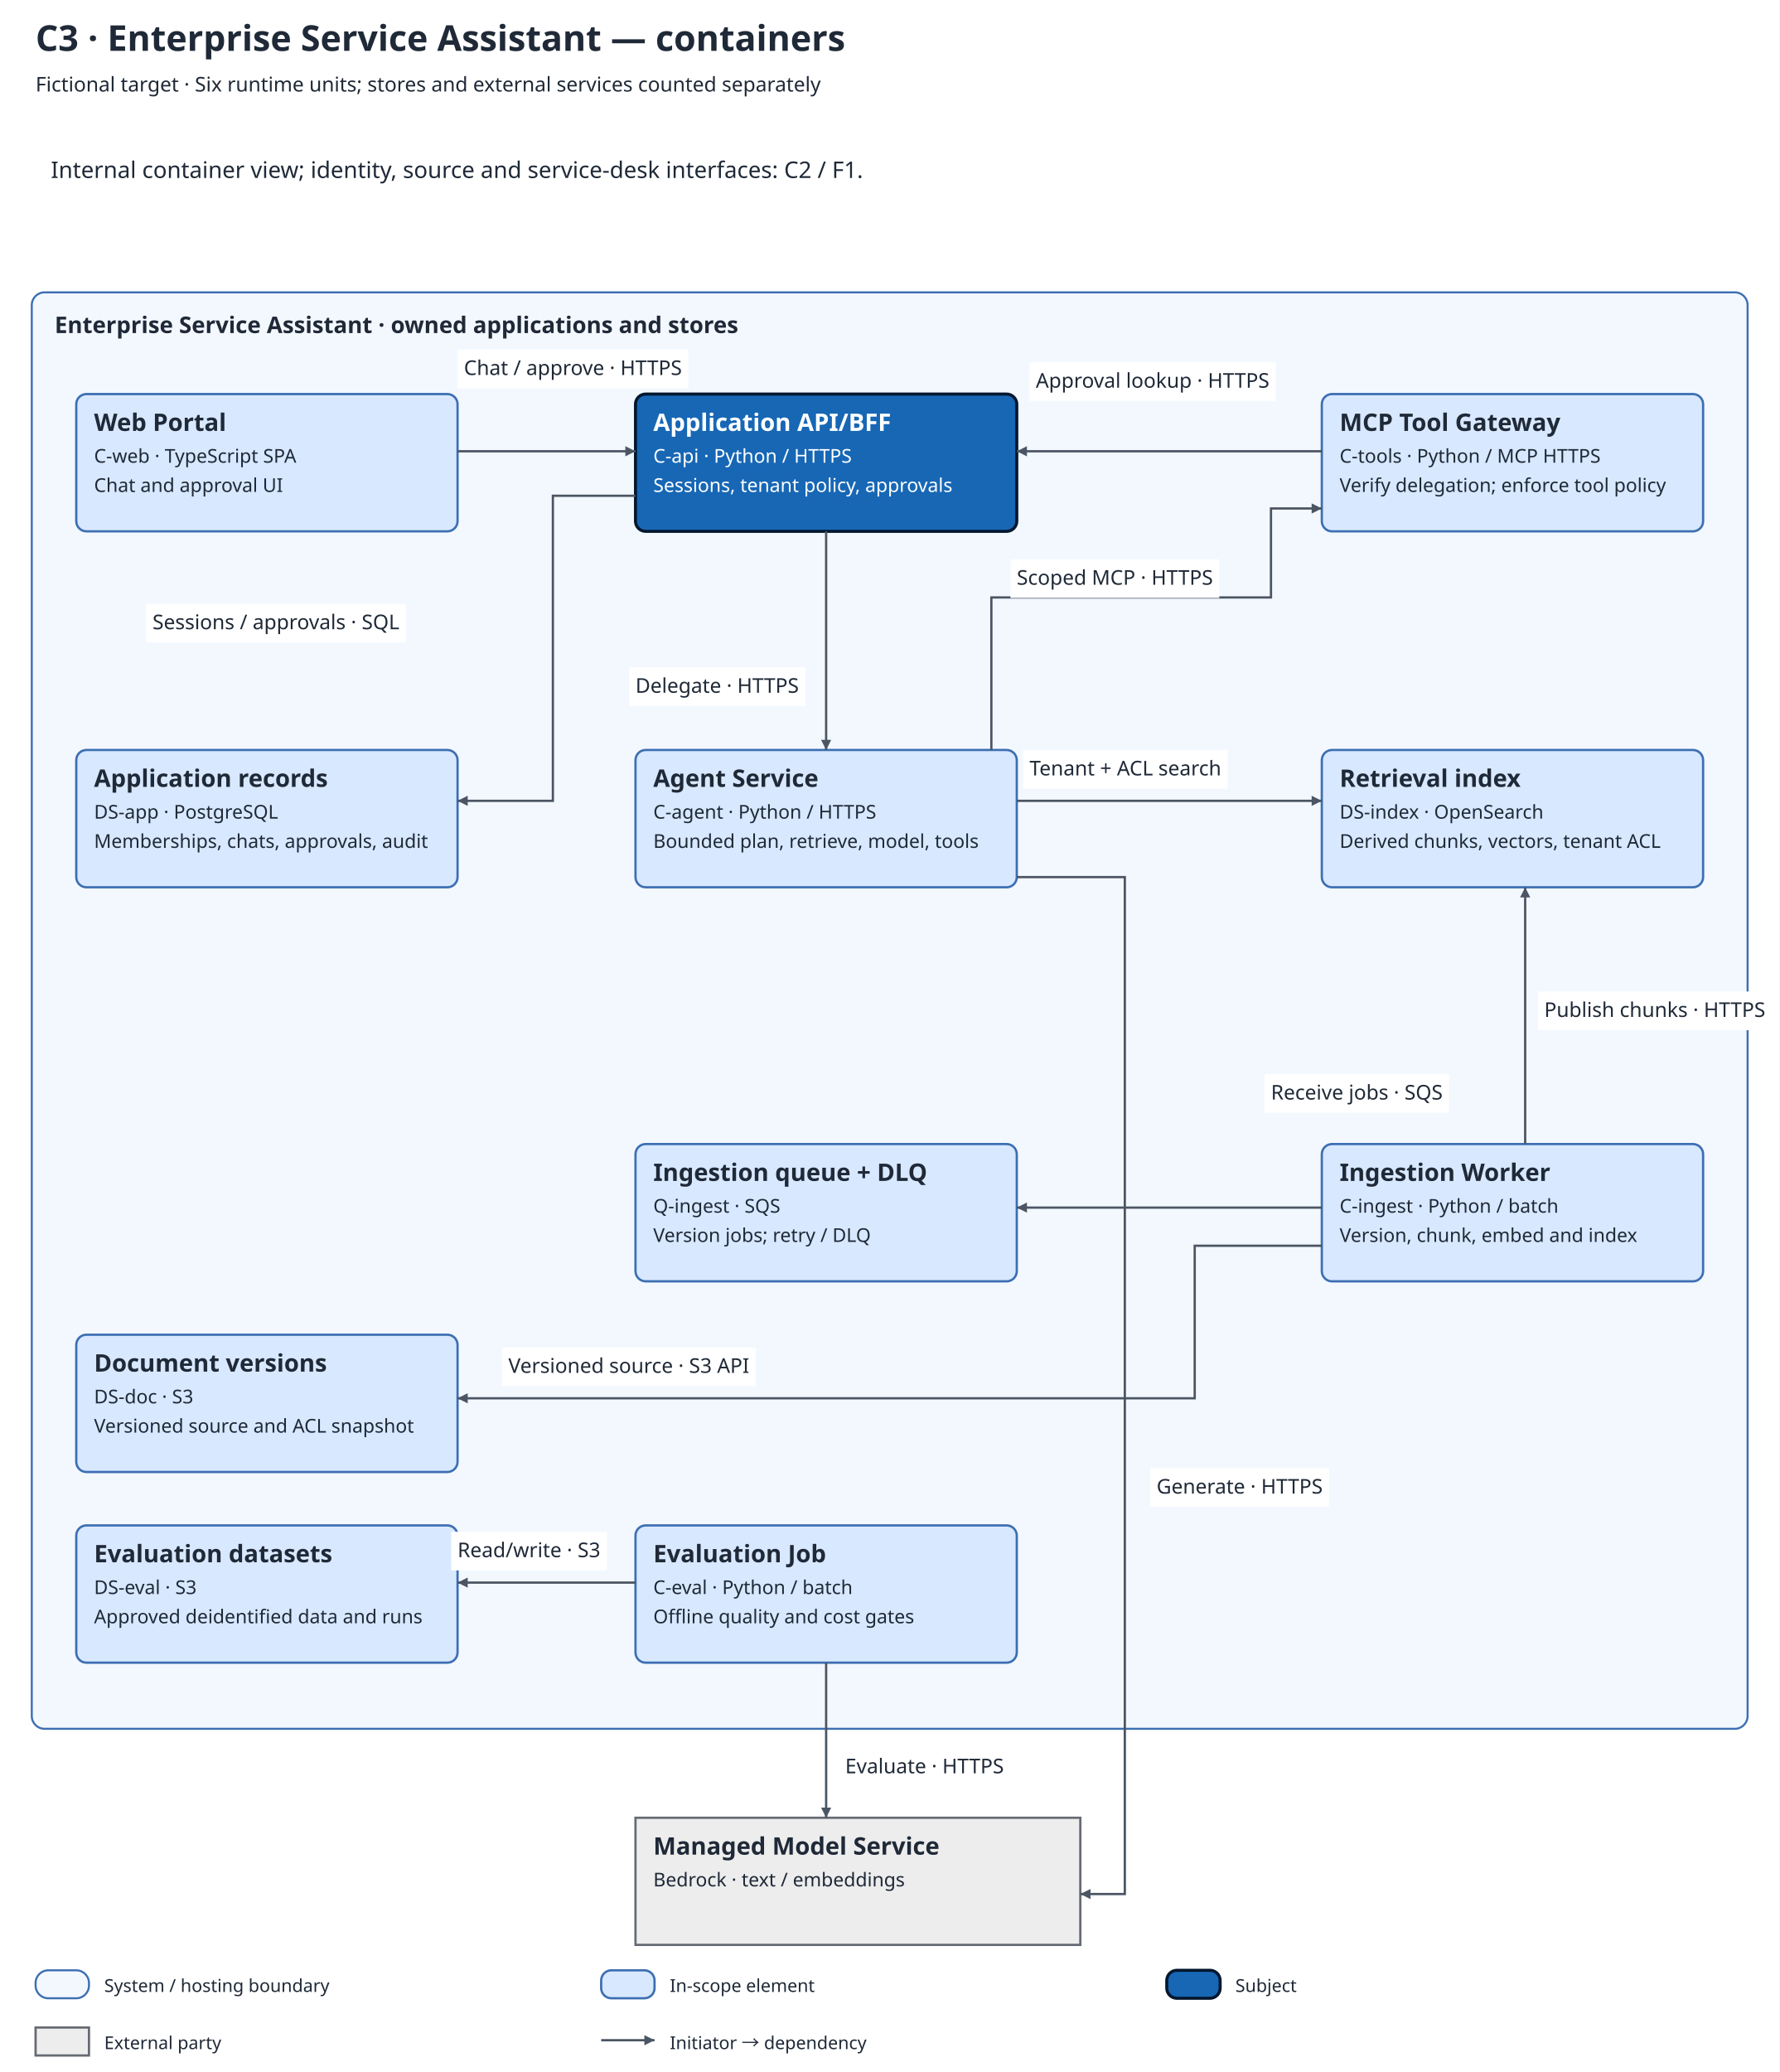
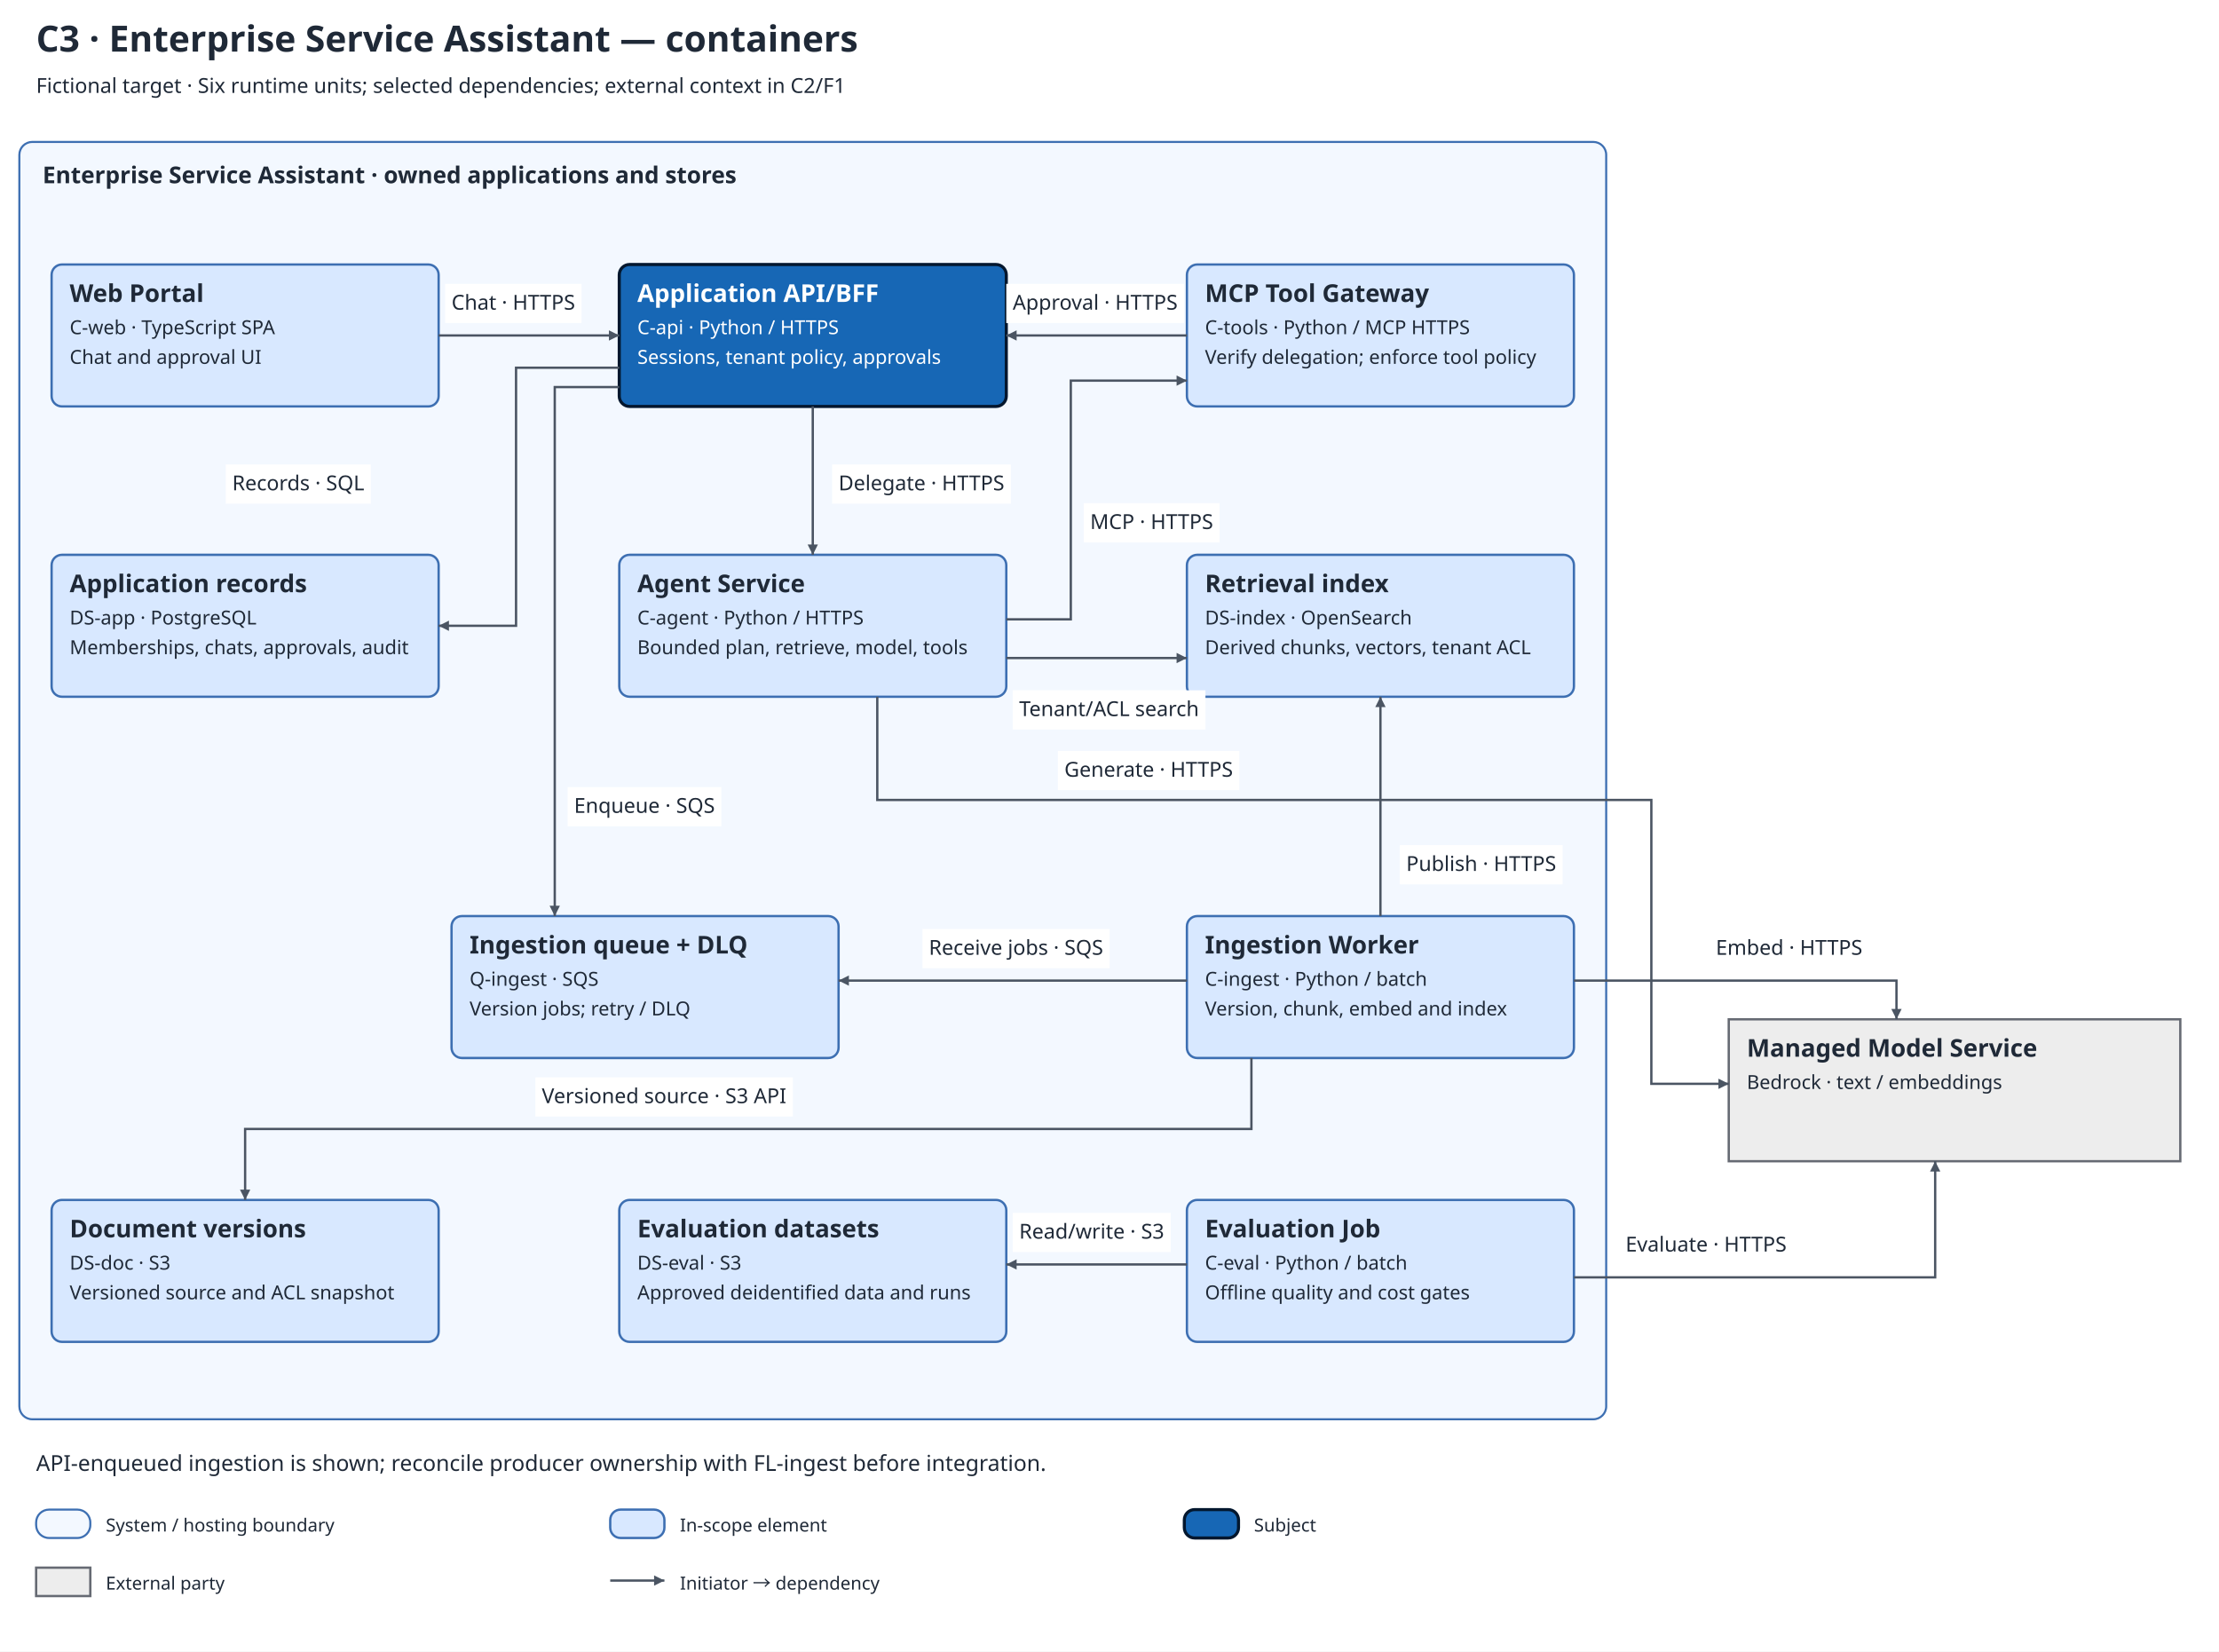
- <svg xmlns="http://www.w3.org/2000/svg" viewBox="0 0 1400 1630" lang="en" data-archatlas="0.1">
+ <svg xmlns="http://www.w3.org/2000/svg" viewBox="0 0 1720 1280" lang="en" data-archatlas="0.1">
  <defs>
    <marker id="arrow" markerWidth="8" markerHeight="8" refX="8" refY="4" orient="auto" markerUnits="userSpaceOnUse">
      <path d="M0,0 L8,4 L0,8 Z" fill="#4B5563" />
    </marker>
  </defs>
-   <rect data-role="canvas" width="1400" height="1630" fill="#ffffff" />
+   <rect data-role="canvas" width="1720" height="1280" fill="#ffffff" />
  <text x="28" y="40" font-family="Noto Sans, Noto Sans CJK SC, sans-serif" font-size="28" font-weight="700" fill="#1F2937">C3 · Enterprise Service Assistant — containers</text>
-   <text x="28" y="72" font-family="Noto Sans, Noto Sans CJK SC, sans-serif" font-size="16" font-weight="400" fill="#1F2937">Fictional target · Six runtime units; stores and external services counted separately</text>
-   <rect x="25" y="230" width="1350" height="1130" data-role="group" data-id="B-system" data-kind="boundary" fill="#F3F8FF" stroke="#3D6FB2" stroke-width="1.6" rx="10" />
-   <text x="43" y="262" font-family="Noto Sans, Noto Sans CJK SC, sans-serif" font-size="18" font-weight="700" fill="#1F2937" data-owner="B-system" data-role="group-title">Enterprise Service Assistant · owned applications and stores</text>
-   <rect x="60" y="310" width="300" height="108" data-role="node" data-id="C-web" data-kind="container" data-parent="B-system" fill="#D8E8FF" stroke="#3D6FB2" stroke-width="1.8" rx="8" />
-   <text x="74" y="339" font-family="Noto Sans, Noto Sans CJK SC, sans-serif" font-size="19" font-weight="700" fill="#1F2937" data-owner="C-web" data-role="name">Web Portal</text>
-   <text x="74" y="364" font-family="Noto Sans, Noto Sans CJK SC, sans-serif" font-size="15" font-weight="400" fill="#1F2937" data-owner="C-web" data-role="sub">C-web · TypeScript SPA</text>
-   <text x="74" y="387" font-family="Noto Sans, Noto Sans CJK SC, sans-serif" font-size="15" font-weight="400" fill="#1F2937" data-owner="C-web" data-role="sub">Chat and approval UI</text>
-   <rect x="500" y="310" width="300" height="108" data-role="node" data-id="C-api" data-kind="container" data-parent="B-system" fill="#1767B5" stroke="#03172E" stroke-width="2.4" rx="8" />
-   <text x="514" y="339" font-family="Noto Sans, Noto Sans CJK SC, sans-serif" font-size="19" font-weight="700" fill="#ffffff" data-owner="C-api" data-role="name">Application API/BFF</text>
-   <text x="514" y="364" font-family="Noto Sans, Noto Sans CJK SC, sans-serif" font-size="15" font-weight="400" fill="#ffffff" data-owner="C-api" data-role="sub">C-api · Python / HTTPS</text>
-   <text x="514" y="387" font-family="Noto Sans, Noto Sans CJK SC, sans-serif" font-size="15" font-weight="400" fill="#ffffff" data-owner="C-api" data-role="sub">Sessions, tenant policy, approvals</text>
-   <rect x="1040" y="310" width="300" height="108" data-role="node" data-id="C-tools" data-kind="container" data-parent="B-system" fill="#D8E8FF" stroke="#3D6FB2" stroke-width="1.8" rx="8" />
-   <text x="1054" y="339" font-family="Noto Sans, Noto Sans CJK SC, sans-serif" font-size="19" font-weight="700" fill="#1F2937" data-owner="C-tools" data-role="name">MCP Tool Gateway</text>
-   <text x="1054" y="364" font-family="Noto Sans, Noto Sans CJK SC, sans-serif" font-size="15" font-weight="400" fill="#1F2937" data-owner="C-tools" data-role="sub">C-tools · Python / MCP HTTPS</text>
-   <text x="1054" y="387" font-family="Noto Sans, Noto Sans CJK SC, sans-serif" font-size="15" font-weight="400" fill="#1F2937" data-owner="C-tools" data-role="sub">Verify delegation; enforce tool policy</text>
-   <rect x="500" y="590" width="300" height="108" data-role="node" data-id="C-agent" data-kind="container" data-parent="B-system" fill="#D8E8FF" stroke="#3D6FB2" stroke-width="1.8" rx="8" />
-   <text x="514" y="619" font-family="Noto Sans, Noto Sans CJK SC, sans-serif" font-size="19" font-weight="700" fill="#1F2937" data-owner="C-agent" data-role="name">Agent Service</text>
-   <text x="514" y="644" font-family="Noto Sans, Noto Sans CJK SC, sans-serif" font-size="15" font-weight="400" fill="#1F2937" data-owner="C-agent" data-role="sub">C-agent · Python / HTTPS</text>
-   <text x="514" y="667" font-family="Noto Sans, Noto Sans CJK SC, sans-serif" font-size="15" font-weight="400" fill="#1F2937" data-owner="C-agent" data-role="sub">Bounded plan, retrieve, model, tools</text>
-   <rect x="60" y="590" width="300" height="108" data-role="node" data-id="DS-app" data-kind="store" data-parent="B-system" fill="#D8E8FF" stroke="#3D6FB2" stroke-width="1.8" rx="8" />
-   <text x="74" y="619" font-family="Noto Sans, Noto Sans CJK SC, sans-serif" font-size="19" font-weight="700" fill="#1F2937" data-owner="DS-app" data-role="name">Application records</text>
-   <text x="74" y="644" font-family="Noto Sans, Noto Sans CJK SC, sans-serif" font-size="15" font-weight="400" fill="#1F2937" data-owner="DS-app" data-role="sub">DS-app · PostgreSQL</text>
-   <text x="74" y="667" font-family="Noto Sans, Noto Sans CJK SC, sans-serif" font-size="15" font-weight="400" fill="#1F2937" data-owner="DS-app" data-role="sub">Memberships, chats, approvals, audit</text>
-   <rect x="1040" y="590" width="300" height="108" data-role="node" data-id="DS-index" data-kind="store" data-parent="B-system" fill="#D8E8FF" stroke="#3D6FB2" stroke-width="1.8" rx="8" />
-   <text x="1054" y="619" font-family="Noto Sans, Noto Sans CJK SC, sans-serif" font-size="19" font-weight="700" fill="#1F2937" data-owner="DS-index" data-role="name">Retrieval index</text>
-   <text x="1054" y="644" font-family="Noto Sans, Noto Sans CJK SC, sans-serif" font-size="15" font-weight="400" fill="#1F2937" data-owner="DS-index" data-role="sub">DS-index · OpenSearch</text>
-   <text x="1054" y="667" font-family="Noto Sans, Noto Sans CJK SC, sans-serif" font-size="15" font-weight="400" fill="#1F2937" data-owner="DS-index" data-role="sub">Derived chunks, vectors, tenant ACL</text>
-   <rect x="1040" y="900" width="300" height="108" data-role="node" data-id="C-ingest" data-kind="container" data-parent="B-system" fill="#D8E8FF" stroke="#3D6FB2" stroke-width="1.8" rx="8" />
-   <text x="1054" y="929" font-family="Noto Sans, Noto Sans CJK SC, sans-serif" font-size="19" font-weight="700" fill="#1F2937" data-owner="C-ingest" data-role="name">Ingestion Worker</text>
-   <text x="1054" y="954" font-family="Noto Sans, Noto Sans CJK SC, sans-serif" font-size="15" font-weight="400" fill="#1F2937" data-owner="C-ingest" data-role="sub">C-ingest · Python / batch</text>
-   <text x="1054" y="977" font-family="Noto Sans, Noto Sans CJK SC, sans-serif" font-size="15" font-weight="400" fill="#1F2937" data-owner="C-ingest" data-role="sub">Version, chunk, embed and index</text>
-   <rect x="500" y="900" width="300" height="108" data-role="node" data-id="Q-ingest" data-kind="queue" data-parent="B-system" fill="#D8E8FF" stroke="#3D6FB2" stroke-width="1.8" rx="8" />
-   <text x="514" y="929" font-family="Noto Sans, Noto Sans CJK SC, sans-serif" font-size="19" font-weight="700" fill="#1F2937" data-owner="Q-ingest" data-role="name">Ingestion queue + DLQ</text>
-   <text x="514" y="954" font-family="Noto Sans, Noto Sans CJK SC, sans-serif" font-size="15" font-weight="400" fill="#1F2937" data-owner="Q-ingest" data-role="sub">Q-ingest · SQS</text>
-   <text x="514" y="977" font-family="Noto Sans, Noto Sans CJK SC, sans-serif" font-size="15" font-weight="400" fill="#1F2937" data-owner="Q-ingest" data-role="sub">Version jobs; retry / DLQ</text>
-   <rect x="60" y="1050" width="300" height="108" data-role="node" data-id="DS-doc" data-kind="store" data-parent="B-system" fill="#D8E8FF" stroke="#3D6FB2" stroke-width="1.8" rx="8" />
-   <text x="74" y="1079" font-family="Noto Sans, Noto Sans CJK SC, sans-serif" font-size="19" font-weight="700" fill="#1F2937" data-owner="DS-doc" data-role="name">Document versions</text>
-   <text x="74" y="1104" font-family="Noto Sans, Noto Sans CJK SC, sans-serif" font-size="15" font-weight="400" fill="#1F2937" data-owner="DS-doc" data-role="sub">DS-doc · S3</text>
-   <text x="74" y="1127" font-family="Noto Sans, Noto Sans CJK SC, sans-serif" font-size="15" font-weight="400" fill="#1F2937" data-owner="DS-doc" data-role="sub">Versioned source and ACL snapshot</text>
-   <rect x="500" y="1200" width="300" height="108" data-role="node" data-id="C-eval" data-kind="container" data-parent="B-system" fill="#D8E8FF" stroke="#3D6FB2" stroke-width="1.8" rx="8" />
-   <text x="514" y="1229" font-family="Noto Sans, Noto Sans CJK SC, sans-serif" font-size="19" font-weight="700" fill="#1F2937" data-owner="C-eval" data-role="name">Evaluation Job</text>
-   <text x="514" y="1254" font-family="Noto Sans, Noto Sans CJK SC, sans-serif" font-size="15" font-weight="400" fill="#1F2937" data-owner="C-eval" data-role="sub">C-eval · Python / batch</text>
-   <text x="514" y="1277" font-family="Noto Sans, Noto Sans CJK SC, sans-serif" font-size="15" font-weight="400" fill="#1F2937" data-owner="C-eval" data-role="sub">Offline quality and cost gates</text>
-   <rect x="60" y="1200" width="300" height="108" data-role="node" data-id="DS-eval" data-kind="store" data-parent="B-system" fill="#D8E8FF" stroke="#3D6FB2" stroke-width="1.8" rx="8" />
-   <text x="74" y="1229" font-family="Noto Sans, Noto Sans CJK SC, sans-serif" font-size="19" font-weight="700" fill="#1F2937" data-owner="DS-eval" data-role="name">Evaluation datasets</text>
-   <text x="74" y="1254" font-family="Noto Sans, Noto Sans CJK SC, sans-serif" font-size="15" font-weight="400" fill="#1F2937" data-owner="DS-eval" data-role="sub">DS-eval · S3</text>
-   <text x="74" y="1277" font-family="Noto Sans, Noto Sans CJK SC, sans-serif" font-size="15" font-weight="400" fill="#1F2937" data-owner="DS-eval" data-role="sub">Approved deidentified data and runs</text>
-   <text x="40" y="140" font-family="Noto Sans, Noto Sans CJK SC, sans-serif" font-size="18" font-weight="400" fill="#1F2937">Internal container view; identity, source and service-desk interfaces: C2 / F1.</text>
-   <rect x="500" y="1430" width="350" height="100" data-role="node" data-id="X-model" data-kind="external" fill="#EDEDED" stroke="#666A73" stroke-width="1.8" rx="0" />
-   <text x="514" y="1459" font-family="Noto Sans, Noto Sans CJK SC, sans-serif" font-size="19" font-weight="700" fill="#1F2937" data-owner="X-model" data-role="name">Managed Model Service</text>
-   <text x="514" y="1484" font-family="Noto Sans, Noto Sans CJK SC, sans-serif" font-size="15" font-weight="400" fill="#1F2937" data-owner="X-model" data-role="sub">Bedrock · text / embeddings</text>
-   <polyline points="360,355 500,355" data-role="edge" data-id="CON-1" data-from="C-web" data-to="C-api" data-kind="call" fill="none" stroke="#4B5563" stroke-width="1.8" marker-end="url(#arrow)" />
-   <rect x="360" y="275" width="181.516" height="30.4" fill="#ffffff" data-role="label-bg" data-id="label-CON-1" data-parent="CON-1" />
-   <text x="365" y="295" font-family="Noto Sans, Noto Sans CJK SC, sans-serif" font-size="16" font-weight="400" fill="#1F2937" data-owner="CON-1" data-role="edge-label">Chat / approve · HTTPS</text>
-   <polyline points="1040,355 800,355" data-role="edge" data-id="CON-2" data-from="C-tools" data-to="C-api" data-kind="call" fill="none" stroke="#4B5563" stroke-width="1.8" marker-end="url(#arrow)" />
-   <rect x="810" y="285" width="193.75" height="30.4" fill="#ffffff" data-role="label-bg" data-id="label-CON-2" data-parent="CON-2" />
-   <text x="815" y="305" font-family="Noto Sans, Noto Sans CJK SC, sans-serif" font-size="16" font-weight="400" fill="#1F2937" data-owner="CON-2" data-role="edge-label">Approval lookup · HTTPS</text>
-   <polyline points="650,418 650,590" data-role="edge" data-id="CON-3" data-from="C-api" data-to="C-agent" data-kind="call" fill="none" stroke="#4B5563" stroke-width="1.8" marker-end="url(#arrow)" />
-   <rect x="495" y="525" width="138.516" height="30.4" fill="#ffffff" data-role="label-bg" data-id="label-CON-3" data-parent="CON-3" />
-   <text x="500" y="545" font-family="Noto Sans, Noto Sans CJK SC, sans-serif" font-size="16" font-weight="400" fill="#1F2937" data-owner="CON-3" data-role="edge-label">Delegate · HTTPS</text>
-   <polyline points="500,390 435,390 435,630 360,630" data-role="edge" data-id="CON-4" data-from="C-api" data-to="DS-app" data-kind="call" fill="none" stroke="#4B5563" stroke-width="1.8" marker-end="url(#arrow)" />
-   <rect x="115" y="475" width="204.219" height="30.4" fill="#ffffff" data-role="label-bg" data-id="label-CON-4" data-parent="CON-4" />
-   <text x="120" y="495" font-family="Noto Sans, Noto Sans CJK SC, sans-serif" font-size="16" font-weight="400" fill="#1F2937" data-owner="CON-4" data-role="edge-label">Sessions / approvals · SQL</text>
-   <polyline points="800,630 1040,630" data-role="edge" data-id="CON-5" data-from="C-agent" data-to="DS-index" data-kind="call" fill="none" stroke="#4B5563" stroke-width="1.8" marker-end="url(#arrow)" />
-   <rect x="805" y="590" width="160.891" height="30.4" fill="#ffffff" data-role="label-bg" data-id="label-CON-5" data-parent="CON-5" />
-   <text x="810" y="610" font-family="Noto Sans, Noto Sans CJK SC, sans-serif" font-size="16" font-weight="400" fill="#1F2937" data-owner="CON-5" data-role="edge-label">Tenant + ACL search</text>
-   <polyline points="780,590 780,470 1000,470 1000,400 1040,400" data-role="edge" data-id="CON-6" data-from="C-agent" data-to="C-tools" data-kind="call" fill="none" stroke="#4B5563" stroke-width="1.8" marker-end="url(#arrow)" />
-   <rect x="795" y="440" width="164.359" height="30.4" fill="#ffffff" data-role="label-bg" data-id="label-CON-6" data-parent="CON-6" />
-   <text x="800" y="460" font-family="Noto Sans, Noto Sans CJK SC, sans-serif" font-size="16" font-weight="400" fill="#1F2937" data-owner="CON-6" data-role="edge-label">Scoped MCP · HTTPS</text>
-   <polyline points="1040,950 800,950" data-role="edge" data-id="CON-10" data-from="C-ingest" data-to="Q-ingest" data-kind="call" fill="none" stroke="#4B5563" stroke-width="1.8" marker-end="url(#arrow)" />
-   <rect x="995" y="845" width="145.109" height="30.4" fill="#ffffff" data-role="label-bg" data-id="label-CON-10" data-parent="CON-10" />
-   <text x="1000" y="865" font-family="Noto Sans, Noto Sans CJK SC, sans-serif" font-size="16" font-weight="400" fill="#1F2937" data-owner="CON-10" data-role="edge-label">Receive jobs · SQS</text>
-   <polyline points="1200,900 1200,698" data-role="edge" data-id="CON-11" data-from="C-ingest" data-to="DS-index" data-kind="call" fill="none" stroke="#4B5563" stroke-width="1.8" marker-end="url(#arrow)" />
-   <rect x="1210" y="780" width="183.953" height="30.4" fill="#ffffff" data-role="label-bg" data-id="label-CON-11" data-parent="CON-11" />
-   <text x="1215" y="800" font-family="Noto Sans, Noto Sans CJK SC, sans-serif" font-size="16" font-weight="400" fill="#1F2937" data-owner="CON-11" data-role="edge-label">Publish chunks · HTTPS</text>
-   <polyline points="1040,980 940,980 940,1100 360,1100" data-role="edge" data-id="CON-12" data-from="C-ingest" data-to="DS-doc" data-kind="call" fill="none" stroke="#4B5563" stroke-width="1.8" marker-end="url(#arrow)" />
-   <rect x="395" y="1060" width="199.578" height="30.4" fill="#ffffff" data-role="label-bg" data-id="label-CON-12" data-parent="CON-12" />
-   <text x="400" y="1080" font-family="Noto Sans, Noto Sans CJK SC, sans-serif" font-size="16" font-weight="400" fill="#1F2937" data-owner="CON-12" data-role="edge-label">Versioned source · S3 API</text>
-   <polyline points="500,1245 360,1245" data-role="edge" data-id="CON-13" data-from="C-eval" data-to="DS-eval" data-kind="call" fill="none" stroke="#4B5563" stroke-width="1.8" marker-end="url(#arrow)" />
-   <rect x="355" y="1205" width="122.406" height="30.4" fill="#ffffff" data-role="label-bg" data-id="label-CON-13" data-parent="CON-13" />
-   <text x="360" y="1225" font-family="Noto Sans, Noto Sans CJK SC, sans-serif" font-size="16" font-weight="400" fill="#1F2937" data-owner="CON-13" data-role="edge-label">Read/write · S3</text>
-   <polyline points="650,1308 650,1430" data-role="edge" data-id="CON-14" data-from="C-eval" data-to="X-model" data-kind="call" fill="none" stroke="#4B5563" stroke-width="1.8" marker-end="url(#arrow)" />
-   <rect x="660" y="1375" width="134.797" height="30.4" fill="#ffffff" data-role="label-bg" data-id="label-CON-14" data-parent="CON-14" />
-   <text x="665" y="1395" font-family="Noto Sans, Noto Sans CJK SC, sans-serif" font-size="16" font-weight="400" fill="#1F2937" data-owner="CON-14" data-role="edge-label">Evaluate · HTTPS</text>
-   <polyline points="800,690 885,690 885,1490 850,1490" data-role="edge" data-id="CON-16" data-from="C-agent" data-to="X-model" data-kind="call" fill="none" stroke="#4B5563" stroke-width="1.8" marker-end="url(#arrow)" />
-   <rect x="905" y="1155" width="140.688" height="30.4" fill="#ffffff" data-role="label-bg" data-id="label-CON-16" data-parent="CON-16" />
-   <text x="910" y="1175" font-family="Noto Sans, Noto Sans CJK SC, sans-serif" font-size="16" font-weight="400" fill="#1F2937" data-owner="CON-16" data-role="edge-label">Generate · HTTPS</text>
-   <rect x="28" y="1550" width="42" height="22" data-role="legend-zone" data-id="__legend-swatch-1" fill="#F3F8FF" stroke="#3D6FB2" stroke-width="1.6" rx="10" />
-   <text x="82" y="1567" font-family="Noto Sans, Noto Sans CJK SC, sans-serif" font-size="14" font-weight="400" fill="#1F2937" data-role="legend" data-id="legend-1">System / hosting boundary</text>
-   <rect x="473" y="1550" width="42" height="22" data-role="legend-swatch" data-id="__legend-swatch-2" fill="#D8E8FF" stroke="#3D6FB2" stroke-width="1.8" rx="8" />
-   <text x="527" y="1567" font-family="Noto Sans, Noto Sans CJK SC, sans-serif" font-size="14" font-weight="400" fill="#1F2937" data-role="legend" data-id="legend-2">In-scope element</text>
-   <rect x="918" y="1550" width="42" height="22" data-role="legend-swatch" data-id="__legend-swatch-3" fill="#1767B5" stroke="#03172E" stroke-width="2.4" rx="8" />
-   <text x="972" y="1567" font-family="Noto Sans, Noto Sans CJK SC, sans-serif" font-size="14" font-weight="400" fill="#1F2937" data-role="legend" data-id="legend-3">Subject</text>
-   <rect x="28" y="1595" width="42" height="22" data-role="legend-swatch" data-id="__legend-swatch-4" fill="#EDEDED" stroke="#666A73" stroke-width="1.8" rx="0" />
-   <text x="82" y="1612" font-family="Noto Sans, Noto Sans CJK SC, sans-serif" font-size="14" font-weight="400" fill="#1F2937" data-role="legend" data-id="legend-4">External party</text>
-   <polyline points="473,1605 515,1605" data-role="edge" data-kind="legend" data-id="legend-line-5" fill="none" stroke="#4B5563" stroke-width="1.8" marker-end="url(#arrow)" />
-   <text x="527" y="1612" font-family="Noto Sans, Noto Sans CJK SC, sans-serif" font-size="14" font-weight="400" fill="#1F2937" data-role="legend" data-id="legend-5">Initiator → dependency</text>
+   <text x="28" y="72" font-family="Noto Sans, Noto Sans CJK SC, sans-serif" font-size="16" font-weight="400" fill="#1F2937">Fictional target · Six runtime units; selected dependencies; external context in C2/F1</text>
+   <rect x="15" y="110" width="1230" height="990" data-role="group" data-id="B-system" data-kind="boundary" fill="#F3F8FF" stroke="#3D6FB2" stroke-width="1.6" rx="10" />
+   <text x="33" y="142" font-family="Noto Sans, Noto Sans CJK SC, sans-serif" font-size="18" font-weight="700" fill="#1F2937" data-owner="B-system" data-role="group-title">Enterprise Service Assistant · owned applications and stores</text>
+   <rect x="40" y="205" width="300" height="110" data-role="node" data-id="C-web" data-kind="container" data-parent="B-system" fill="#D8E8FF" stroke="#3D6FB2" stroke-width="1.8" rx="8" />
+   <text x="54" y="234" font-family="Noto Sans, Noto Sans CJK SC, sans-serif" font-size="19" font-weight="700" fill="#1F2937" data-owner="C-web" data-role="name">Web Portal</text>
+   <text x="54" y="259" font-family="Noto Sans, Noto Sans CJK SC, sans-serif" font-size="15" font-weight="400" fill="#1F2937" data-owner="C-web" data-role="sub">C-web · TypeScript SPA</text>
+   <text x="54" y="282" font-family="Noto Sans, Noto Sans CJK SC, sans-serif" font-size="15" font-weight="400" fill="#1F2937" data-owner="C-web" data-role="sub">Chat and approval UI</text>
+   <rect x="480" y="205" width="300" height="110" data-role="node" data-id="C-api" data-kind="container" data-parent="B-system" fill="#1767B5" stroke="#03172E" stroke-width="2.4" rx="8" />
+   <text x="494" y="234" font-family="Noto Sans, Noto Sans CJK SC, sans-serif" font-size="19" font-weight="700" fill="#ffffff" data-owner="C-api" data-role="name">Application API/BFF</text>
+   <text x="494" y="259" font-family="Noto Sans, Noto Sans CJK SC, sans-serif" font-size="15" font-weight="400" fill="#ffffff" data-owner="C-api" data-role="sub">C-api · Python / HTTPS</text>
+   <text x="494" y="282" font-family="Noto Sans, Noto Sans CJK SC, sans-serif" font-size="15" font-weight="400" fill="#ffffff" data-owner="C-api" data-role="sub">Sessions, tenant policy, approvals</text>
+   <rect x="920" y="205" width="300" height="110" data-role="node" data-id="C-tools" data-kind="container" data-parent="B-system" fill="#D8E8FF" stroke="#3D6FB2" stroke-width="1.8" rx="8" />
+   <text x="934" y="234" font-family="Noto Sans, Noto Sans CJK SC, sans-serif" font-size="19" font-weight="700" fill="#1F2937" data-owner="C-tools" data-role="name">MCP Tool Gateway</text>
+   <text x="934" y="259" font-family="Noto Sans, Noto Sans CJK SC, sans-serif" font-size="15" font-weight="400" fill="#1F2937" data-owner="C-tools" data-role="sub">C-tools · Python / MCP HTTPS</text>
+   <text x="934" y="282" font-family="Noto Sans, Noto Sans CJK SC, sans-serif" font-size="15" font-weight="400" fill="#1F2937" data-owner="C-tools" data-role="sub">Verify delegation; enforce tool policy</text>
+   <rect x="40" y="430" width="300" height="110" data-role="node" data-id="DS-app" data-kind="store" data-parent="B-system" fill="#D8E8FF" stroke="#3D6FB2" stroke-width="1.8" rx="8" />
+   <text x="54" y="459" font-family="Noto Sans, Noto Sans CJK SC, sans-serif" font-size="19" font-weight="700" fill="#1F2937" data-owner="DS-app" data-role="name">Application records</text>
+   <text x="54" y="484" font-family="Noto Sans, Noto Sans CJK SC, sans-serif" font-size="15" font-weight="400" fill="#1F2937" data-owner="DS-app" data-role="sub">DS-app · PostgreSQL</text>
+   <text x="54" y="507" font-family="Noto Sans, Noto Sans CJK SC, sans-serif" font-size="15" font-weight="400" fill="#1F2937" data-owner="DS-app" data-role="sub">Memberships, chats, approvals, audit</text>
+   <rect x="480" y="430" width="300" height="110" data-role="node" data-id="C-agent" data-kind="container" data-parent="B-system" fill="#D8E8FF" stroke="#3D6FB2" stroke-width="1.8" rx="8" />
+   <text x="494" y="459" font-family="Noto Sans, Noto Sans CJK SC, sans-serif" font-size="19" font-weight="700" fill="#1F2937" data-owner="C-agent" data-role="name">Agent Service</text>
+   <text x="494" y="484" font-family="Noto Sans, Noto Sans CJK SC, sans-serif" font-size="15" font-weight="400" fill="#1F2937" data-owner="C-agent" data-role="sub">C-agent · Python / HTTPS</text>
+   <text x="494" y="507" font-family="Noto Sans, Noto Sans CJK SC, sans-serif" font-size="15" font-weight="400" fill="#1F2937" data-owner="C-agent" data-role="sub">Bounded plan, retrieve, model, tools</text>
+   <rect x="920" y="430" width="300" height="110" data-role="node" data-id="DS-index" data-kind="store" data-parent="B-system" fill="#D8E8FF" stroke="#3D6FB2" stroke-width="1.8" rx="8" />
+   <text x="934" y="459" font-family="Noto Sans, Noto Sans CJK SC, sans-serif" font-size="19" font-weight="700" fill="#1F2937" data-owner="DS-index" data-role="name">Retrieval index</text>
+   <text x="934" y="484" font-family="Noto Sans, Noto Sans CJK SC, sans-serif" font-size="15" font-weight="400" fill="#1F2937" data-owner="DS-index" data-role="sub">DS-index · OpenSearch</text>
+   <text x="934" y="507" font-family="Noto Sans, Noto Sans CJK SC, sans-serif" font-size="15" font-weight="400" fill="#1F2937" data-owner="DS-index" data-role="sub">Derived chunks, vectors, tenant ACL</text>
+   <rect x="40" y="930" width="300" height="110" data-role="node" data-id="DS-doc" data-kind="store" data-parent="B-system" fill="#D8E8FF" stroke="#3D6FB2" stroke-width="1.8" rx="8" />
+   <text x="54" y="959" font-family="Noto Sans, Noto Sans CJK SC, sans-serif" font-size="19" font-weight="700" fill="#1F2937" data-owner="DS-doc" data-role="name">Document versions</text>
+   <text x="54" y="984" font-family="Noto Sans, Noto Sans CJK SC, sans-serif" font-size="15" font-weight="400" fill="#1F2937" data-owner="DS-doc" data-role="sub">DS-doc · S3</text>
+   <text x="54" y="1007" font-family="Noto Sans, Noto Sans CJK SC, sans-serif" font-size="15" font-weight="400" fill="#1F2937" data-owner="DS-doc" data-role="sub">Versioned source and ACL snapshot</text>
+   <rect x="350" y="710" width="300" height="110" data-role="node" data-id="Q-ingest" data-kind="queue" data-parent="B-system" fill="#D8E8FF" stroke="#3D6FB2" stroke-width="1.8" rx="8" />
+   <text x="364" y="739" font-family="Noto Sans, Noto Sans CJK SC, sans-serif" font-size="19" font-weight="700" fill="#1F2937" data-owner="Q-ingest" data-role="name">Ingestion queue + DLQ</text>
+   <text x="364" y="764" font-family="Noto Sans, Noto Sans CJK SC, sans-serif" font-size="15" font-weight="400" fill="#1F2937" data-owner="Q-ingest" data-role="sub">Q-ingest · SQS</text>
+   <text x="364" y="787" font-family="Noto Sans, Noto Sans CJK SC, sans-serif" font-size="15" font-weight="400" fill="#1F2937" data-owner="Q-ingest" data-role="sub">Version jobs; retry / DLQ</text>
+   <rect x="920" y="710" width="300" height="110" data-role="node" data-id="C-ingest" data-kind="container" data-parent="B-system" fill="#D8E8FF" stroke="#3D6FB2" stroke-width="1.8" rx="8" />
+   <text x="934" y="739" font-family="Noto Sans, Noto Sans CJK SC, sans-serif" font-size="19" font-weight="700" fill="#1F2937" data-owner="C-ingest" data-role="name">Ingestion Worker</text>
+   <text x="934" y="764" font-family="Noto Sans, Noto Sans CJK SC, sans-serif" font-size="15" font-weight="400" fill="#1F2937" data-owner="C-ingest" data-role="sub">C-ingest · Python / batch</text>
+   <text x="934" y="787" font-family="Noto Sans, Noto Sans CJK SC, sans-serif" font-size="15" font-weight="400" fill="#1F2937" data-owner="C-ingest" data-role="sub">Version, chunk, embed and index</text>
+   <rect x="480" y="930" width="300" height="110" data-role="node" data-id="DS-eval" data-kind="store" data-parent="B-system" fill="#D8E8FF" stroke="#3D6FB2" stroke-width="1.8" rx="8" />
+   <text x="494" y="959" font-family="Noto Sans, Noto Sans CJK SC, sans-serif" font-size="19" font-weight="700" fill="#1F2937" data-owner="DS-eval" data-role="name">Evaluation datasets</text>
+   <text x="494" y="984" font-family="Noto Sans, Noto Sans CJK SC, sans-serif" font-size="15" font-weight="400" fill="#1F2937" data-owner="DS-eval" data-role="sub">DS-eval · S3</text>
+   <text x="494" y="1007" font-family="Noto Sans, Noto Sans CJK SC, sans-serif" font-size="15" font-weight="400" fill="#1F2937" data-owner="DS-eval" data-role="sub">Approved deidentified data and runs</text>
+   <rect x="920" y="930" width="300" height="110" data-role="node" data-id="C-eval" data-kind="container" data-parent="B-system" fill="#D8E8FF" stroke="#3D6FB2" stroke-width="1.8" rx="8" />
+   <text x="934" y="959" font-family="Noto Sans, Noto Sans CJK SC, sans-serif" font-size="19" font-weight="700" fill="#1F2937" data-owner="C-eval" data-role="name">Evaluation Job</text>
+   <text x="934" y="984" font-family="Noto Sans, Noto Sans CJK SC, sans-serif" font-size="15" font-weight="400" fill="#1F2937" data-owner="C-eval" data-role="sub">C-eval · Python / batch</text>
+   <text x="934" y="1007" font-family="Noto Sans, Noto Sans CJK SC, sans-serif" font-size="15" font-weight="400" fill="#1F2937" data-owner="C-eval" data-role="sub">Offline quality and cost gates</text>
+   <rect x="1340" y="790" width="350" height="110" data-role="node" data-id="X-model" data-kind="external" fill="#EDEDED" stroke="#666A73" stroke-width="1.8" rx="0" />
+   <text x="1354" y="819" font-family="Noto Sans, Noto Sans CJK SC, sans-serif" font-size="19" font-weight="700" fill="#1F2937" data-owner="X-model" data-role="name">Managed Model Service</text>
+   <text x="1354" y="844" font-family="Noto Sans, Noto Sans CJK SC, sans-serif" font-size="15" font-weight="400" fill="#1F2937" data-owner="X-model" data-role="sub">Bedrock · text / embeddings</text>
+   <polyline points="340,260 480,260" data-role="edge" data-id="CON-1" data-from="C-web" data-to="C-api" data-kind="call" fill="none" stroke="#4B5563" stroke-width="1.8" marker-end="url(#arrow)" />
+   <rect x="345" y="220" width="105.766" height="30.4" fill="#ffffff" data-role="label-bg" data-id="label-CON-1" data-parent="CON-1" />
+   <text x="350" y="240" font-family="Noto Sans, Noto Sans CJK SC, sans-serif" font-size="16" font-weight="400" fill="#1F2937" data-owner="CON-1" data-role="edge-label">Chat · HTTPS</text>
+   <polyline points="920,260 780,260" data-role="edge" data-id="CON-2" data-from="C-tools" data-to="C-api" data-kind="call" fill="none" stroke="#4B5563" stroke-width="1.8" marker-end="url(#arrow)" />
+   <rect x="780" y="220" width="137.812" height="30.4" fill="#ffffff" data-role="label-bg" data-id="label-CON-2" data-parent="CON-2" />
+   <text x="785" y="240" font-family="Noto Sans, Noto Sans CJK SC, sans-serif" font-size="16" font-weight="400" fill="#1F2937" data-owner="CON-2" data-role="edge-label">Approval · HTTPS</text>
+   <polyline points="630,315 630,430" data-role="edge" data-id="CON-3" data-from="C-api" data-to="C-agent" data-kind="call" fill="none" stroke="#4B5563" stroke-width="1.8" marker-end="url(#arrow)" />
+   <rect x="645" y="360" width="138.516" height="30.4" fill="#ffffff" data-role="label-bg" data-id="label-CON-3" data-parent="CON-3" />
+   <text x="650" y="380" font-family="Noto Sans, Noto Sans CJK SC, sans-serif" font-size="16" font-weight="400" fill="#1F2937" data-owner="CON-3" data-role="edge-label">Delegate · HTTPS</text>
+   <polyline points="480,285 400,285 400,485 340,485" data-role="edge" data-id="CON-4" data-from="C-api" data-to="DS-app" data-kind="call" fill="none" stroke="#4B5563" stroke-width="1.8" marker-end="url(#arrow)" />
+   <rect x="175" y="360" width="112.422" height="30.4" fill="#ffffff" data-role="label-bg" data-id="label-CON-4" data-parent="CON-4" />
+   <text x="180" y="380" font-family="Noto Sans, Noto Sans CJK SC, sans-serif" font-size="16" font-weight="400" fill="#1F2937" data-owner="CON-4" data-role="edge-label">Records · SQL</text>
+   <polyline points="780,480 830,480 830,295 920,295" data-role="edge" data-id="CON-6" data-from="C-agent" data-to="C-tools" data-kind="call" fill="none" stroke="#4B5563" stroke-width="1.8" marker-end="url(#arrow)" />
+   <rect x="840" y="390" width="105.328" height="30.4" fill="#ffffff" data-role="label-bg" data-id="label-CON-6" data-parent="CON-6" />
+   <text x="845" y="410" font-family="Noto Sans, Noto Sans CJK SC, sans-serif" font-size="16" font-weight="400" fill="#1F2937" data-owner="CON-6" data-role="edge-label">MCP · HTTPS</text>
+   <polyline points="780,510 920,510" data-role="edge" data-id="CON-5" data-from="C-agent" data-to="DS-index" data-kind="call" fill="none" stroke="#4B5563" stroke-width="1.8" marker-end="url(#arrow)" />
+   <rect x="785" y="535" width="149.375" height="30.4" fill="#ffffff" data-role="label-bg" data-id="label-CON-5" data-parent="CON-5" />
+   <text x="790" y="555" font-family="Noto Sans, Noto Sans CJK SC, sans-serif" font-size="16" font-weight="400" fill="#1F2937" data-owner="CON-5" data-role="edge-label">Tenant/ACL search</text>
+   <polyline points="480,300 430,300 430,710" data-role="edge" data-id="CON-17" data-from="C-api" data-to="Q-ingest" data-kind="call" fill="none" stroke="#4B5563" stroke-width="1.8" marker-end="url(#arrow)" />
+   <rect x="440" y="610" width="119.125" height="30.4" fill="#ffffff" data-role="label-bg" data-id="label-CON-17" data-parent="CON-17" />
+   <text x="445" y="630" font-family="Noto Sans, Noto Sans CJK SC, sans-serif" font-size="16" font-weight="400" fill="#1F2937" data-owner="CON-17" data-role="edge-label">Enqueue · SQS</text>
+   <polyline points="920,760 650,760" data-role="edge" data-id="CON-10" data-from="C-ingest" data-to="Q-ingest" data-kind="call" fill="none" stroke="#4B5563" stroke-width="1.8" marker-end="url(#arrow)" />
+   <rect x="715" y="720" width="145.109" height="30.4" fill="#ffffff" data-role="label-bg" data-id="label-CON-10" data-parent="CON-10" />
+   <text x="720" y="740" font-family="Noto Sans, Noto Sans CJK SC, sans-serif" font-size="16" font-weight="400" fill="#1F2937" data-owner="CON-10" data-role="edge-label">Receive jobs · SQS</text>
+   <polyline points="1070,710 1070,540" data-role="edge" data-id="CON-11" data-from="C-ingest" data-to="DS-index" data-kind="call" fill="none" stroke="#4B5563" stroke-width="1.8" marker-end="url(#arrow)" />
+   <rect x="1085" y="655" width="126.234" height="30.4" fill="#ffffff" data-role="label-bg" data-id="label-CON-11" data-parent="CON-11" />
+   <text x="1090" y="675" font-family="Noto Sans, Noto Sans CJK SC, sans-serif" font-size="16" font-weight="400" fill="#1F2937" data-owner="CON-11" data-role="edge-label">Publish · HTTPS</text>
+   <polyline points="970,820 970,875 190,875 190,930" data-role="edge" data-id="CON-12" data-from="C-ingest" data-to="DS-doc" data-kind="call" fill="none" stroke="#4B5563" stroke-width="1.8" marker-end="url(#arrow)" />
+   <rect x="415" y="835" width="199.578" height="30.4" fill="#ffffff" data-role="label-bg" data-id="label-CON-12" data-parent="CON-12" />
+   <text x="420" y="855" font-family="Noto Sans, Noto Sans CJK SC, sans-serif" font-size="16" font-weight="400" fill="#1F2937" data-owner="CON-12" data-role="edge-label">Versioned source · S3 API</text>
+   <polyline points="920,980 780,980" data-role="edge" data-id="CON-13" data-from="C-eval" data-to="DS-eval" data-kind="call" fill="none" stroke="#4B5563" stroke-width="1.8" marker-end="url(#arrow)" />
+   <rect x="785" y="940" width="122.406" height="30.4" fill="#ffffff" data-role="label-bg" data-id="label-CON-13" data-parent="CON-13" />
+   <text x="790" y="960" font-family="Noto Sans, Noto Sans CJK SC, sans-serif" font-size="16" font-weight="400" fill="#1F2937" data-owner="CON-13" data-role="edge-label">Read/write · S3</text>
+   <polyline points="1220,760 1470,760 1470,790" data-role="edge" data-id="CON-18" data-from="C-ingest" data-to="X-model" data-kind="call" fill="none" stroke="#4B5563" stroke-width="1.8" marker-end="url(#arrow)" />
+   <rect x="1325" y="720" width="123.578" height="30.4" fill="#ffffff" data-role="label-bg" data-id="label-CON-18" data-parent="CON-18" />
+   <text x="1330" y="740" font-family="Noto Sans, Noto Sans CJK SC, sans-serif" font-size="16" font-weight="400" fill="#1F2937" data-owner="CON-18" data-role="edge-label">Embed · HTTPS</text>
+   <polyline points="1220,990 1500,990 1500,900" data-role="edge" data-id="CON-14" data-from="C-eval" data-to="X-model" data-kind="call" fill="none" stroke="#4B5563" stroke-width="1.8" marker-end="url(#arrow)" />
+   <rect x="1255" y="950" width="134.797" height="30.4" fill="#ffffff" data-role="label-bg" data-id="label-CON-14" data-parent="CON-14" />
+   <text x="1260" y="970" font-family="Noto Sans, Noto Sans CJK SC, sans-serif" font-size="16" font-weight="400" fill="#1F2937" data-owner="CON-14" data-role="edge-label">Evaluate · HTTPS</text>
+   <polyline points="680,540 680,620 1280,620 1280,840 1340,840" data-role="edge" data-id="CON-16" data-from="C-agent" data-to="X-model" data-kind="call" fill="none" stroke="#4B5563" stroke-width="1.8" marker-end="url(#arrow)" />
+   <rect x="820" y="582" width="140.688" height="30.4" fill="#ffffff" data-role="label-bg" data-id="label-CON-16" data-parent="CON-16" />
+   <text x="825" y="602" font-family="Noto Sans, Noto Sans CJK SC, sans-serif" font-size="16" font-weight="400" fill="#1F2937" data-owner="CON-16" data-role="edge-label">Generate · HTTPS</text>
+   <text x="28" y="1140" font-family="Noto Sans, Noto Sans CJK SC, sans-serif" font-size="17" font-weight="400" fill="#1F2937">API-enqueued ingestion is shown; reconcile producer ownership with FL-ingest before integration.</text>
+   <rect x="28" y="1170" width="42" height="22" data-role="legend-zone" data-id="__legend-swatch-1" fill="#F3F8FF" stroke="#3D6FB2" stroke-width="1.6" rx="10" />
+   <text x="82" y="1187" font-family="Noto Sans, Noto Sans CJK SC, sans-serif" font-size="14" font-weight="400" fill="#1F2937" data-role="legend" data-id="legend-1">System / hosting boundary</text>
+   <rect x="473" y="1170" width="42" height="22" data-role="legend-swatch" data-id="__legend-swatch-2" fill="#D8E8FF" stroke="#3D6FB2" stroke-width="1.8" rx="8" />
+   <text x="527" y="1187" font-family="Noto Sans, Noto Sans CJK SC, sans-serif" font-size="14" font-weight="400" fill="#1F2937" data-role="legend" data-id="legend-2">In-scope element</text>
+   <rect x="918" y="1170" width="42" height="22" data-role="legend-swatch" data-id="__legend-swatch-3" fill="#1767B5" stroke="#03172E" stroke-width="2.4" rx="8" />
+   <text x="972" y="1187" font-family="Noto Sans, Noto Sans CJK SC, sans-serif" font-size="14" font-weight="400" fill="#1F2937" data-role="legend" data-id="legend-3">Subject</text>
+   <rect x="28" y="1215" width="42" height="22" data-role="legend-swatch" data-id="__legend-swatch-4" fill="#EDEDED" stroke="#666A73" stroke-width="1.8" rx="0" />
+   <text x="82" y="1232" font-family="Noto Sans, Noto Sans CJK SC, sans-serif" font-size="14" font-weight="400" fill="#1F2937" data-role="legend" data-id="legend-4">External party</text>
+   <polyline points="473,1225 515,1225" data-role="edge" data-kind="legend" data-id="legend-line-5" fill="none" stroke="#4B5563" stroke-width="1.8" marker-end="url(#arrow)" />
+   <text x="527" y="1232" font-family="Noto Sans, Noto Sans CJK SC, sans-serif" font-size="14" font-weight="400" fill="#1F2937" data-role="legend" data-id="legend-5">Initiator → dependency</text>
</svg>
